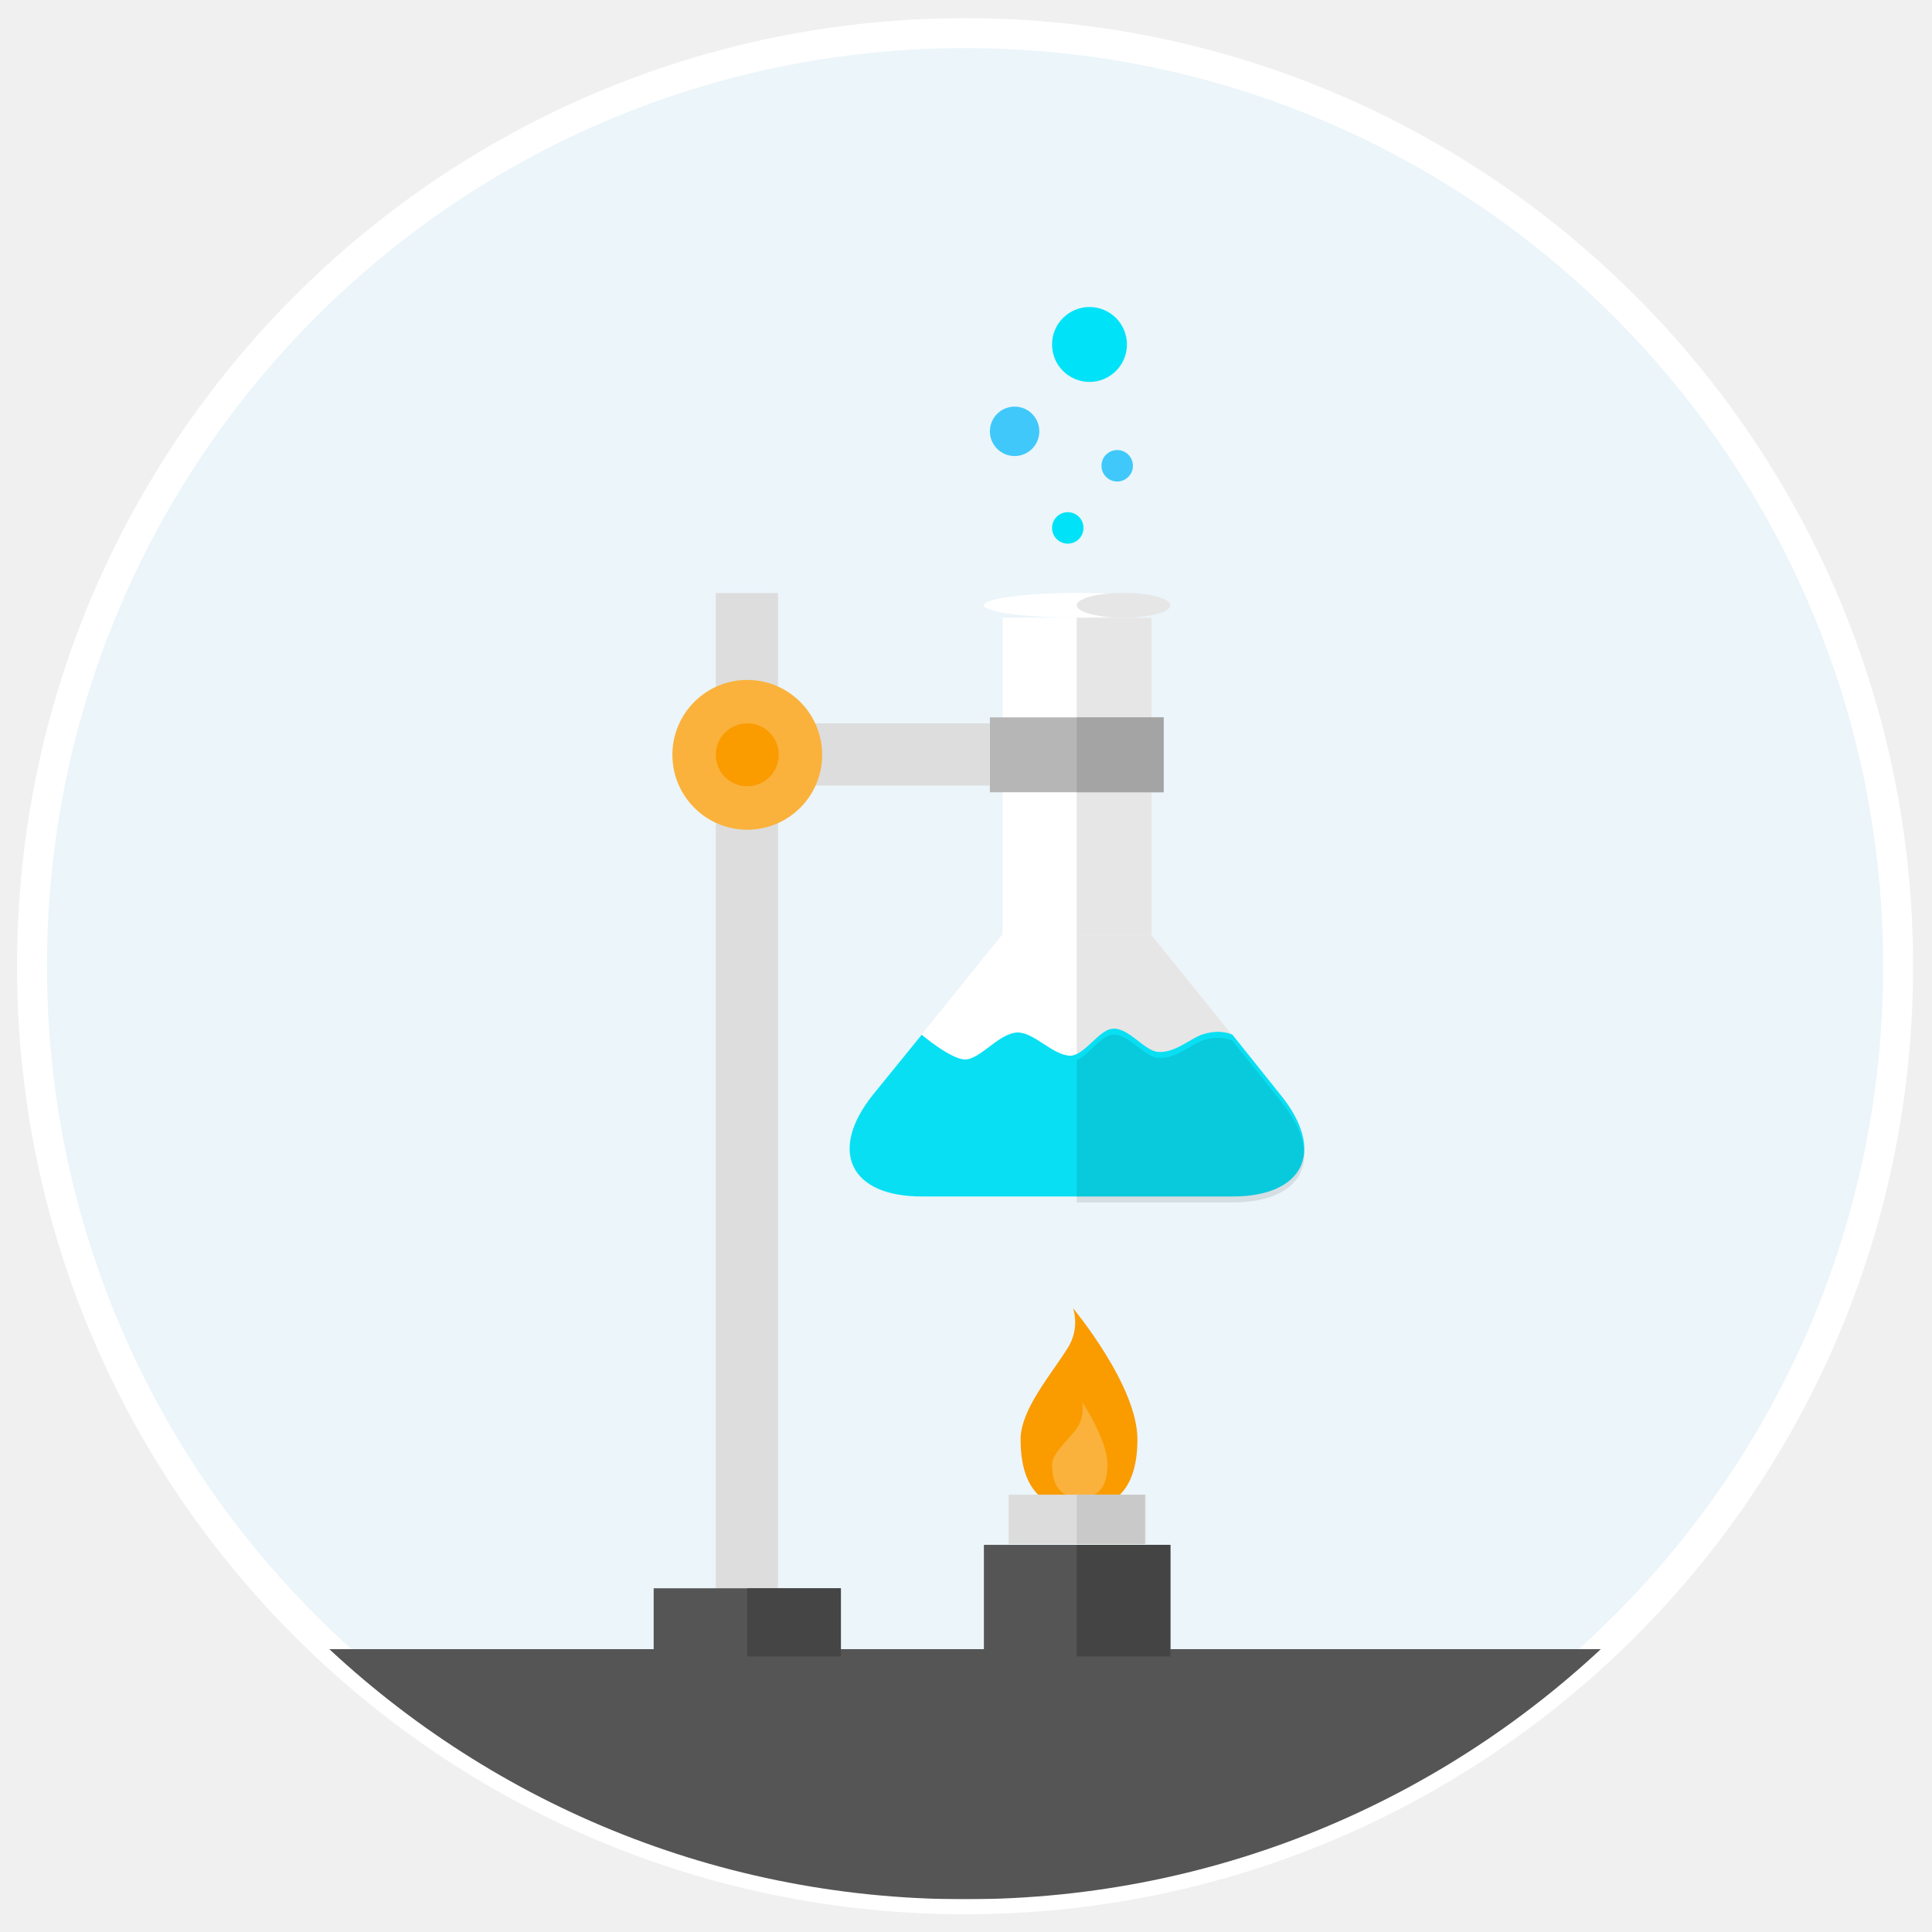
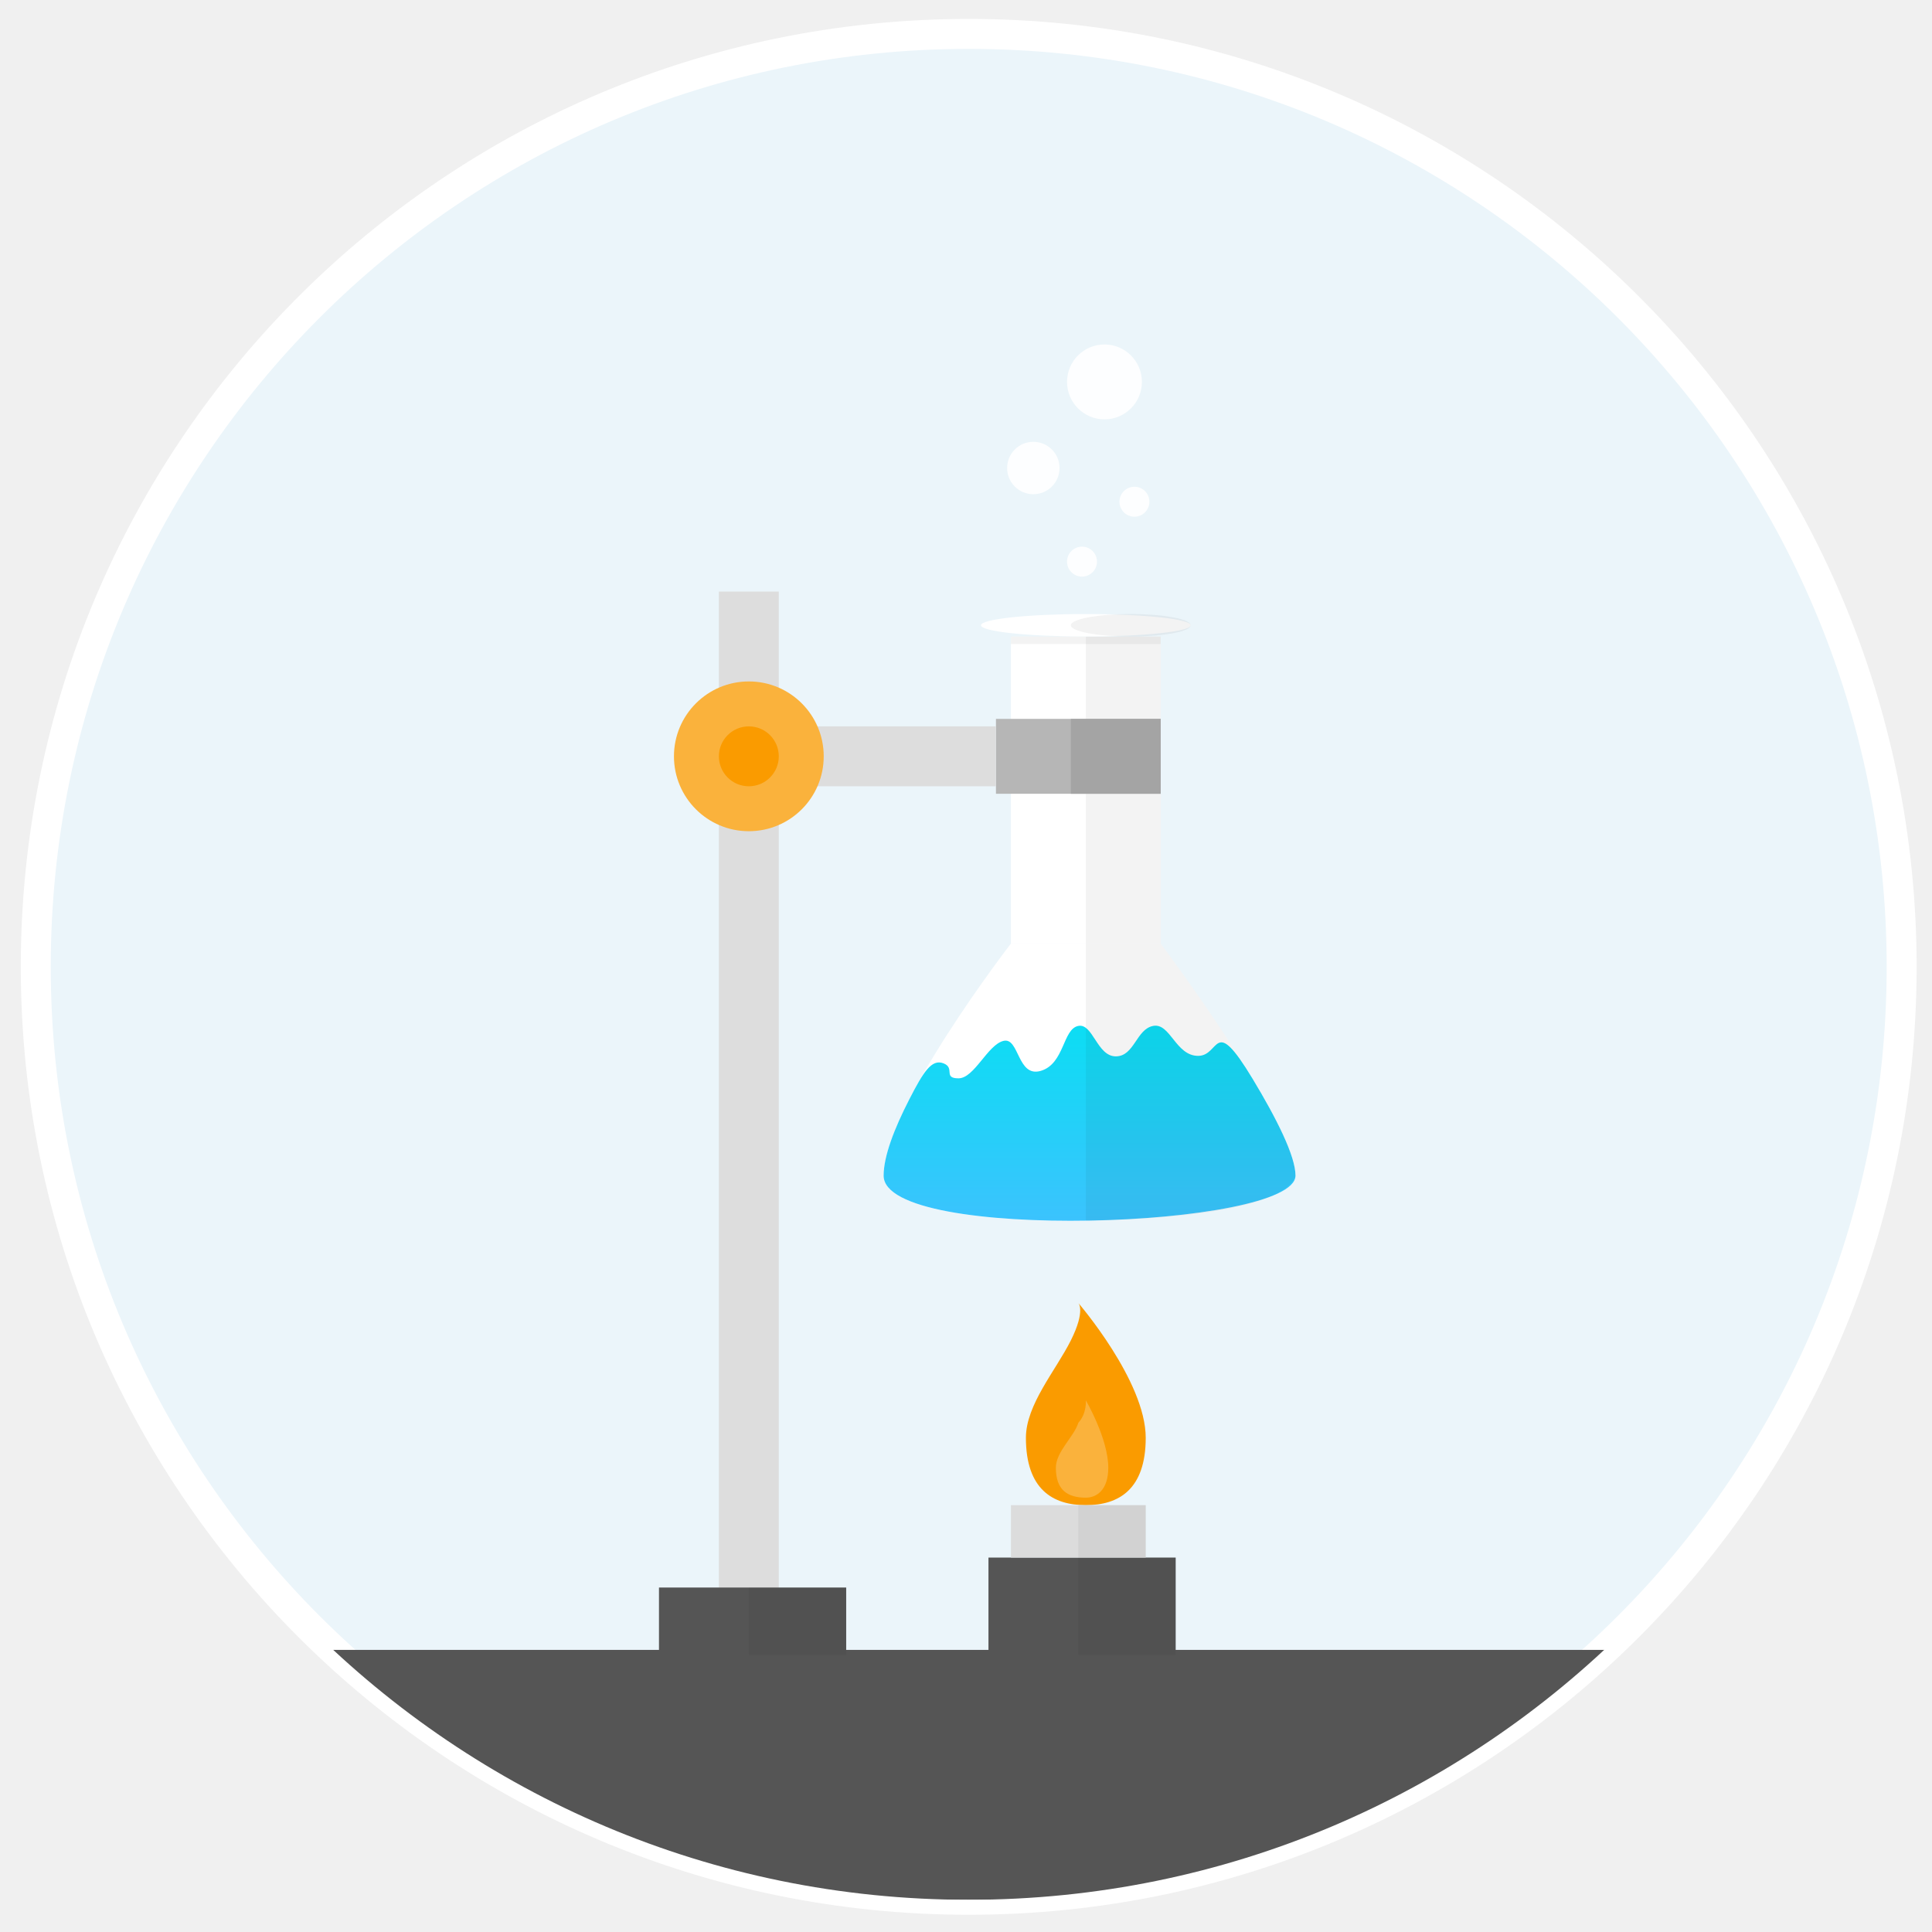
- <svg xmlns="http://www.w3.org/2000/svg" xmlns:xlink="http://www.w3.org/1999/xlink" width="258" height="258" viewBox="0 0 258 258">
+ <svg xmlns="http://www.w3.org/2000/svg" xmlns:xlink="http://www.w3.org/1999/xlink" width="258px" height="258px" viewBox="0 0 258 258" version="1.1">
  <defs>
-     <circle id="path-1" cx="124.6" cy="124.6" r="124.6" />
-     <linearGradient id="linearGradient-3" x1="37.6" x2="37.6" y1="21.9" y2="100">
-       <stop stop-color="#09DFF3" offset="0" />
-       <stop stop-color="#44BEFF" offset="100" />
+     <circle id="path-1" cx="124.585" cy="124.585" r="124.585" />
+     <linearGradient x1="37.585%" y1="-6.253%" x2="37.585%" y2="118.851%" id="linearGradient-3">
+       <stop stop-color="#09DFF3" offset="0%" />
+       <stop stop-color="#44BEFF" offset="100%" />
    </linearGradient>
  </defs>
-   <g fill="none" fill-rule="evenodd" transform="translate(3.991 3.9)">
-     <g transform="translate(.286 .528)">
-       <mask id="mask-2" fill="#fff">
-         <use xlink:href="#path-1" />
-       </mask>
-       <use fill="#EBF5FA" stroke="#FFF" stroke-width="4" xlink:href="#path-1" />
-       <path fill="#555" d="M-0.4 215.8H248.8V249.2H-0.4z" mask="url(#mask-2)" />
+   <g id="Work" stroke="none" stroke-width="1" fill="none" fill-rule="evenodd">
+     <g id="Group-Copy" transform="translate(4.491358, 4)">
+       <g id="Rectangle-124-Copy-15" transform="translate(0.285778, 0.528239)">
+         <mask id="mask-2" fill="white">
+           <use xlink:href="#path-1" />
+         </mask>
+         <use id="Mask" stroke="#FFFFFF" stroke-width="4" fill="#EBF5FA" xlink:href="#path-1" />
+         <rect id="Rectangle-124" fill="#555555" mask="url(#mask-2)" x="-0.415" y="215.799" width="249.169" height="33.371" />
+       </g>
+       <rect id="Rectangle-7-Copy-47" fill="#DDDDDD" x="91.509" y="75" width="8" height="135" />
+       <path d="M108.509 208L108.509 217 83.509 217 83.509 208 108.509 208 108.509 208Z" id="Rectangle-7-Copy-48" fill="#555555" />
+       <path d="M108.509 208L108.509 217 95.509 217 95.509 208 108.509 208 108.509 208Z" id="Rectangle-7-Copy-49" fill-opacity="0.05" fill="#000000" />
+       <path d="M152.509 204L152.509 217 127.509 217 127.509 204 152.509 204 152.509 204Z" id="Rectangle-7-Copy-50" fill="#555555" />
+       <path d="M152.509 204L152.509 217 139.509 217 139.509 204 152.509 204 152.509 204Z" id="Rectangle-7-Copy-55" fill-opacity="0.05" fill="#000000" />
+       <g id="Group-Copy-8" transform="translate(113, 42)">
+         <circle id="Oval-94-Copy-16" opacity="0.9" fill="#FFFFFF" cx="20.5" cy="16.5" r="3.5" />
+         <circle id="Oval-95-Copy-16" opacity="0.9" fill="#FFFFFF" cx="34" cy="21" r="2" />
+         <circle id="Oval-96-Copy-29" opacity="0.9" fill="#FFFFFF" cx="27" cy="29" r="2" />
+         <circle id="Oval-96-Copy-30" opacity="0.9" fill="#FFFFFF" cx="30" cy="5" r="5" />
+         <g id="Group-Copy-20" transform="translate(0, 35.54485)">
+           <rect id="Rectangle-11-Copy-10" fill="#FFFFFF" x="17.509" y="3.455" width="20" height="41" />
+           <rect id="Rectangle-11-Copy-12" fill-opacity="0.05" fill="#000000" x="17.509" y="3.455" width="20" height="1" />
+           <rect id="Rectangle-11-Copy-11" fill-opacity="0.05" fill="#000000" x="27.509" y="3.455" width="10" height="41" />
+           <rect id="Rectangle-12-Copy-6" fill="#FFFFFF" x="13.509" y="0.455" width="28" height="3" rx="40" />
+           <rect id="Rectangle-12-Copy-7" fill-opacity="0.05" fill="#000000" x="25.509" y="0.455" width="16" height="3" rx="40" />
+           <path d="M17.509 44.455L37.509 44.455C37.509 44.455 55.509 68.455 55.509 75.455 55.509 82.455 0.509 84.455 0.509 75.455 0.509 66.455 17.509 44.455 17.509 44.455Z" id="Rectangle-13-Copy-9" fill="#FFFFFF" />
+           <path d="M3.931 65.272C5.813 61.605 6.915 59.831 8.509 60.455 10.103 61.079 8.401 62.455 10.509 62.455 12.617 62.455 14.382 57.987 16.509 57.455 18.636 56.923 18.34 62.406 21.509 61.455 24.677 60.505 24.414 55.86 26.509 55.455 28.459 55.078 29.009 59.522 31.509 59.522 34.009 59.522 34.23 55.883 36.509 55.455 38.787 55.027 39.509 59.455 42.509 59.455 45.509 59.455 44.514 53.796 49.784 62.522 52.962 67.784 55.509 72.822 55.509 75.455 55.509 82.455 0.509 84.455 0.509 75.455 0.509 72.861 1.921 69.188 3.931 65.272Z" id="Rectangle-13-Copy-17" fill="url(#linearGradient-3)" />
+           <path d="M27.509 44.455L37.509 44.455C37.509 44.455 55.509 68.455 55.509 75.455 53.509 81.455 27.509 81.455 27.509 81.455L27.509 44.455Z" id="Rectangle-13-Copy-18" fill-opacity="0.05" fill="#000000" />
+         </g>
+       </g>
+       <path d="M150.509 92L150.509 102 128.509 102 128.509 92 150.509 92 150.509 92Z" id="Rectangle-7-Copy-52" fill="#B6B6B6" />
+       <path d="M150.509 102L138.509 102 138.509 92 150.509 92 150.509 102Z" id="Rectangle-7-Copy-53" fill="#A4A4A4" />
+       <path d="M128.509 93L128.509 101 103.509 101 103.509 93 128.509 93 128.509 93Z" id="Rectangle-7-Copy-54" fill="#DDDDDD" />
+       <circle id="Oval-10-Copy-11" fill="#FAB23C" cx="95.509" cy="97" r="10" />
+       <circle id="Oval-10-Copy-12" fill="#FA9B00" cx="95.509" cy="97" r="4" />
+       <path d="M140.509 197C144.927 197 148.509 194.881 148.509 188 148.509 180.431 139.509 170 139.509 170 139.509 170 140.509 171 138.509 175 136.509 179 132.509 183.58 132.509 188 132.509 194.881 136.09 197 140.509 197Z" id="Oval-11-Copy-14" fill="#FA9B00" />
+       <path d="M140.509 196C141.942 196 143.509 194.991 143.509 192 143.509 188.109 140.509 183 140.509 183 140.509 183 140.677 184.713 139.509 186 138.928 187.882 136.509 189.853 136.509 192 136.509 194.991 138.076 196 140.509 196Z" id="Oval-11-Copy-15" fill="#FAB23C" />
+       <rect id="Rectangle-16-Copy-11" fill="#DCDCDC" x="130.509" y="197" width="18" height="7" />
+       <rect id="Rectangle-16-Copy-12" fill-opacity="0.05" fill="#000000" x="139.509" y="197" width="9" height="7" />
    </g>
-     <g transform="translate(109.09 75.279)">
-       <path fill="#FFF" d="M20.8 3.3H40.7V46.5H20.8z" />
-       <path fill="#E6E6E6" d="M30.7 3.3H40.7V46.5H30.7z" />
-       <rect width="24.9" height="3.3" x="18.3" fill="#FFF" rx="40" />
-       <rect width="12.5" height="3.3" x="30.7" fill="#E6E6E6" rx="40" />
-       <path fill="#FFF" d="M20.7 45.7L40.7 45.7 57.9 67C64 74.5 61.1 80.6 51.5 80.6L10 80.6C0.4 80.6-2.5 74.5 3.5 67L20.7 45.7Z" />
-       <path fill="#E6E6E6" d="M30.7 45.7L40.7 45.7 57.9 67C64 74.5 61.1 80.6 51.5 80.6L30.7 80.6 30.7 45.7 30.7 45.7Z" />
-       <path fill="url(#linearGradient-3)" d="M57.9 67C64 74.5 61.1 80.6 51.5 80.6L10 80.6C0.4 80.6-2.5 74.5 3.5 67L10 59C10 59 13.9 62.3 15.8 62.3 17.8 62.3 20.2 58.9 22.7 58.7 25 58.6 27.5 61.8 29.9 61.8 31.8 61.7 33.7 58.3 35.5 58.2 37.7 58 39.8 61.3 41.7 61.3 44 61.4 46.1 59.3 47.7 58.9 50 58.2 51.5 59 51.5 59L57.9 67Z" />
-       <path fill="#0F0F0F" d="M30.7 81.4L51.5 81.4C61.1 81.4 64 75.3 57.9 67.8L51.5 59.8C51.5 59.8 50 59 47.7 59.7 46.1 60.2 44 62.2 41.7 62.1 39.8 62.1 37.7 58.8 35.5 59 33.9 59.1 32.3 61.7 30.7 62.4L30.7 81.4 30.7 81.4Z" opacity="0.1" />
-     </g>
-     <path fill="#DDD" d="M91.6 75.3H99.9V209.9H91.6z" />
-     <path fill="#555" d="M108.3 208.2L108.3 217.3 83.3 217.3 83.3 208.2 108.3 208.2 108.3 208.2Z" />
-     <path fill="#454545" d="M108.3 208.2L108.3 217.3 95.8 217.3 95.8 208.2 108.3 208.2 108.3 208.2Z" />
-     <path fill="#555" d="M152.3 202.4L152.3 217.3 127.4 217.3 127.4 202.4 152.3 202.4 152.3 202.4Z" />
-     <path fill="#444" d="M152.3 202.4L152.3 217.3 139.8 217.3 139.8 202.4 152.3 202.4 152.3 202.4Z" />
-     <path fill="#B6B6B6" d="M151.4 91.9L151.4 101.9 128.2 101.9 128.2 91.9 151.4 91.9 151.4 91.9Z" />
-     <path fill="#A4A4A4" d="M151.4 91.9L151.4 101.9 139.8 101.9 139.8 91.9 151.4 91.9 151.4 91.9Z" />
-     <path fill="#DDD" d="M128.2 92.7L128.2 101 103.3 101 103.3 92.7 128.2 92.7 128.2 92.7Z" />
-     <circle cx="95.8" cy="96.9" r="10" fill="#FAB23C" />
-     <ellipse cx="95.8" cy="96.9" fill="#FA9B00" rx="4.2" ry="4.2" />
-     <path fill="#FA9B00" d="M140.1 197.6C144.4 197.6 147.9 195.5 147.9 188.3 147.9 181.1 139.3 170.8 139.3 170.8 139.3 170.8 140.3 173.4 138.6 176.1 136.5 179.5 132.3 184.3 132.3 188.3 132.3 195.5 135.8 197.6 140.1 197.6Z" />
-     <path fill="#FAB23C" d="M140.2 196.1C142.3 196.1 143.9 195.1 143.9 191.7 143.9 188.3 140.5 183.3 140.5 183.3 140.5 183.3 140.9 185 140 186.5 139.1 188.1 136.5 190 136.5 191.7 136.5 195.1 138.2 196.1 140.2 196.1Z" />
-     <path fill="#DCDCDC" d="M130.7 195.7H149V202.3H130.7z" />
-     <path fill="#C9C9C9" d="M139.8 195.7H148.9V202.3H139.8z" />
-     <ellipse cx="131.5" cy="53.7" fill="#40C8FA" rx="3.3" ry="3.3" />
-     <ellipse cx="145.2" cy="58.3" fill="#40C8FA" rx="2.1" ry="2.1" />
-     <ellipse cx="138.6" cy="66.6" fill="#00E2F8" rx="2.1" ry="2.1" />
-     <ellipse cx="141.5" cy="42.1" fill="#00E2F8" rx="5" ry="5" />
  </g>
</svg>
